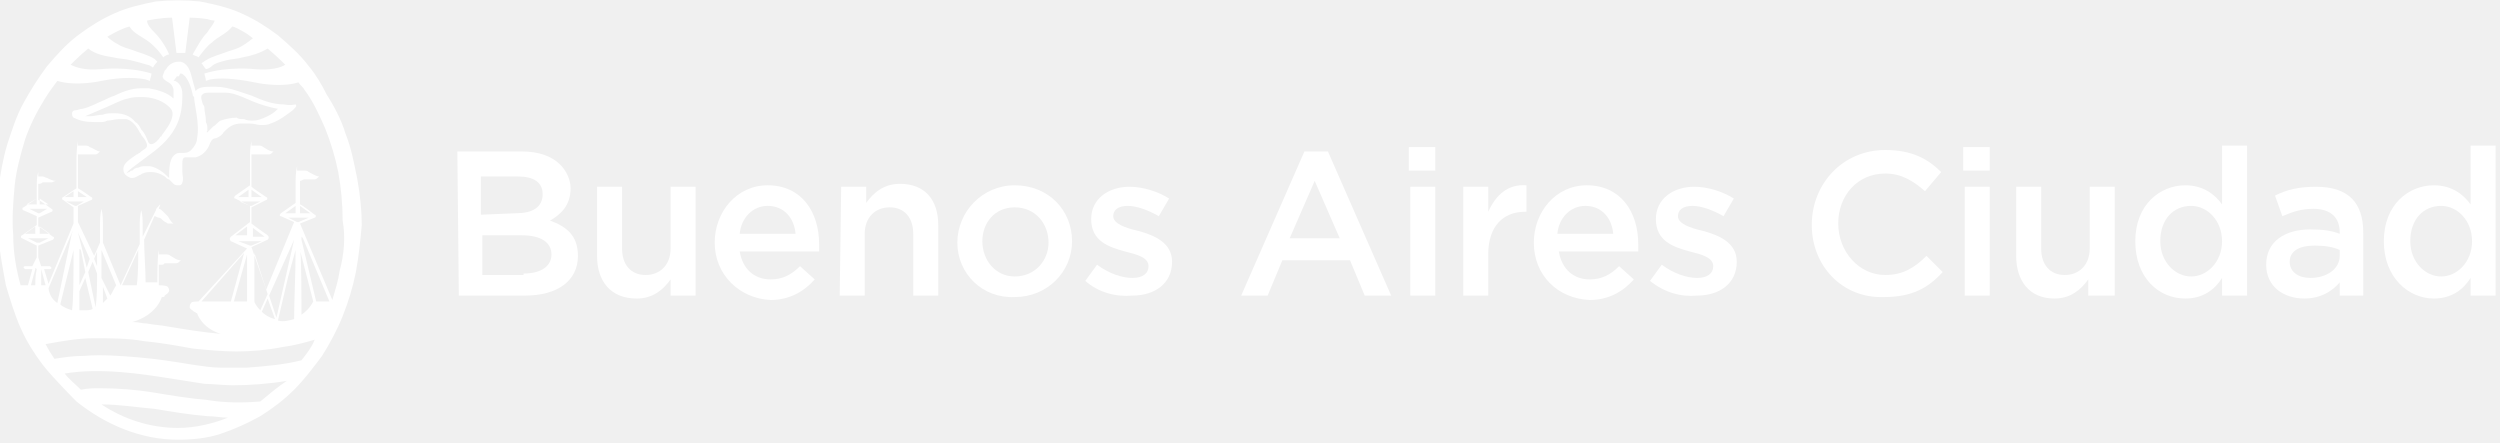
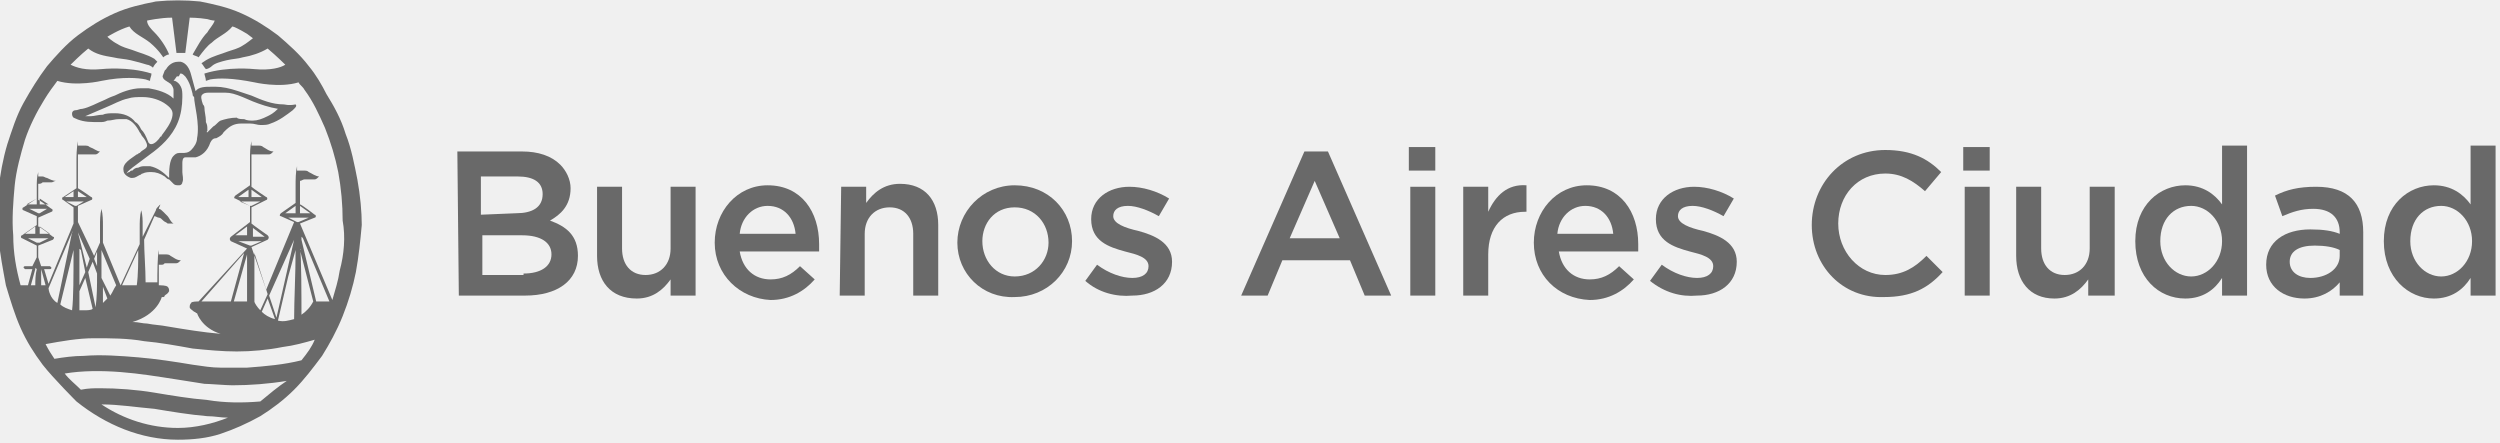
<svg xmlns="http://www.w3.org/2000/svg" version="1.1" id="Layer_1" x="0px" y="0px" viewBox="17 2.9 170 30.1" enable-background="new 17 2.9 170 30.1" xml:space="preserve">
  <g>
    <g>
-       <path fill="#ffffff" d="M48.1,13.2h4.4c1.1,0,2,0.3,2.6,0.9c0.4,0.4,0.7,1,0.7,1.6v0c0,1.2-0.7,1.8-1.4,2.2c1.1,0.4,1.9,1,1.9,2.4    v0c0,1.7-1.4,2.7-3.6,2.7h-4.5L48.1,13.2L48.1,13.2L48.1,13.2z M52.1,17.4c1.1,0,1.8-0.4,1.8-1.3v0c0-0.8-0.6-1.2-1.7-1.2h-2.5    v2.6L52.1,17.4L52.1,17.4z M52.6,21.5c1.2,0,1.9-0.5,1.9-1.3v0c0-0.8-0.7-1.3-2-1.3h-2.7v2.7H52.6z" />
-       <path fill="#ffffff" d="M57.6,20.3v-4.7h1.7v4.2c0,1.1,0.6,1.8,1.6,1.8c1,0,1.7-0.7,1.7-1.8v-4.2h1.7V23h-1.7v-1.1    c-0.5,0.7-1.2,1.3-2.3,1.3C58.5,23.2,57.6,22,57.6,20.3" />
-       <path fill="#ffffff" d="M65.6,19.4L65.6,19.4c0-2.1,1.5-3.9,3.6-3.9c2.3,0,3.5,1.8,3.5,4c0,0.2,0,0.3,0,0.5h-5.4    c0.2,1.2,1,1.9,2.1,1.9c0.8,0,1.4-0.3,2-0.9l1,0.9c-0.7,0.8-1.7,1.4-3,1.4C67.3,23.2,65.6,21.6,65.6,19.4 M71.1,18.8    c-0.1-1.1-0.8-1.9-1.9-1.9c-1,0-1.8,0.8-1.9,1.9H71.1z" />
-       <path fill="#ffffff" d="M74.2,15.6h1.7v1.1c0.5-0.7,1.2-1.3,2.3-1.3c1.7,0,2.6,1.1,2.6,2.8V23h-1.7v-4.2c0-1.1-0.6-1.8-1.6-1.8    c-1,0-1.7,0.7-1.7,1.8V23h-1.7L74.2,15.6L74.2,15.6z" />
-       <path fill="#ffffff" d="M82.1,19.4L82.1,19.4c0-2.1,1.7-3.9,3.9-3.9c2.3,0,3.9,1.7,3.9,3.8v0c0,2.1-1.7,3.8-3.9,3.8    C83.8,23.2,82.1,21.5,82.1,19.4 M88.3,19.4L88.3,19.4c0-1.3-0.9-2.4-2.3-2.4c-1.4,0-2.2,1.1-2.2,2.3v0c0,1.3,0.9,2.4,2.2,2.4    C87.4,21.7,88.3,20.6,88.3,19.4" />
-       <path fill="#ffffff" d="M90.8,22l0.8-1.1c0.8,0.6,1.7,0.9,2.4,0.9c0.7,0,1.1-0.3,1.1-0.8v0c0-0.6-0.8-0.8-1.6-1    c-1.1-0.3-2.3-0.7-2.3-2.2v0c0-1.4,1.2-2.2,2.6-2.2c0.9,0,1.9,0.3,2.7,0.8l-0.7,1.2c-0.7-0.4-1.5-0.7-2.1-0.7c-0.7,0-1,0.3-1,0.7    v0c0,0.5,0.8,0.8,1.7,1c1.1,0.3,2.3,0.8,2.3,2.1v0c0,1.5-1.2,2.3-2.7,2.3C92.9,23.1,91.7,22.8,90.8,22" />
-       <path fill="#ffffff" d="M105.7,13.2h1.6l4.3,9.8h-1.8l-1-2.4h-4.6l-1,2.4h-1.8L105.7,13.2z M108.1,19.1l-1.7-3.9l-1.7,3.9H108.1z" />
-       <path fill="#ffffff" d="M112.8,12.9h1.8v1.6h-1.8V12.9z M112.9,15.6h1.7V23h-1.7V15.6z" />
-       <path fill="#ffffff" d="M116.5,15.6h1.7v1.7c0.5-1.1,1.3-1.9,2.6-1.8v1.8h-0.1c-1.5,0-2.5,1-2.5,2.9V23h-1.7V15.6z" />
-       <path fill="#ffffff" d="M121.3,19.4L121.3,19.4c0-2.1,1.5-3.9,3.6-3.9c2.3,0,3.5,1.8,3.5,4c0,0.2,0,0.3,0,0.5H123    c0.2,1.2,1,1.9,2.1,1.9c0.8,0,1.4-0.3,2-0.9l1,0.9c-0.7,0.8-1.7,1.4-3,1.4C122.9,23.2,121.3,21.6,121.3,19.4 M126.7,18.8    c-0.1-1.1-0.8-1.9-1.9-1.9c-1,0-1.8,0.8-1.9,1.9H126.7z" />
-       <path fill="#ffffff" d="M129.2,22l0.8-1.1c0.8,0.6,1.7,0.9,2.4,0.9c0.7,0,1.1-0.3,1.1-0.8v0c0-0.6-0.8-0.8-1.6-1    c-1.1-0.3-2.3-0.7-2.3-2.2v0c0-1.4,1.2-2.2,2.6-2.2c0.9,0,1.9,0.3,2.7,0.8l-0.7,1.2c-0.7-0.4-1.5-0.7-2.1-0.7c-0.7,0-1,0.3-1,0.7    v0c0,0.5,0.8,0.8,1.7,1c1.1,0.3,2.3,0.8,2.3,2.1v0c0,1.5-1.2,2.3-2.7,2.3C131.3,23.1,130.2,22.8,129.2,22" />
-       <path fill="#ffffff" d="M140.2,18.2L140.2,18.2c0-2.8,2.1-5.1,5-5.1c1.8,0,2.9,0.6,3.8,1.5l-1.1,1.3c-0.8-0.7-1.6-1.2-2.7-1.2    c-1.9,0-3.2,1.5-3.2,3.4v0c0,1.9,1.4,3.5,3.2,3.5c1.2,0,2-0.5,2.8-1.3l1.1,1.1c-1,1.1-2.1,1.7-4,1.7    C142.3,23.2,140.2,21,140.2,18.2" />
-       <path fill="#ffffff" d="M150.5,12.9h1.8v1.6h-1.8V12.9z M150.6,15.6h1.7V23h-1.7V15.6z" />
-       <path fill="#ffffff" d="M154.1,20.3v-4.7h1.7v4.2c0,1.1,0.6,1.8,1.6,1.8c1,0,1.7-0.7,1.7-1.8v-4.2h1.7V23H159v-1.1    c-0.5,0.7-1.2,1.3-2.3,1.3C155,23.2,154.1,22,154.1,20.3" />
-       <path fill="#ffffff" d="M162.2,19.3L162.2,19.3c0-2.5,1.7-3.8,3.4-3.8c1.2,0,2,0.6,2.5,1.3v-4h1.7V23h-1.7v-1.2    c-0.5,0.8-1.3,1.4-2.5,1.4C163.8,23.2,162.2,21.8,162.2,19.3 M168.1,19.3L168.1,19.3c0-1.4-1-2.4-2.1-2.4c-1.2,0-2.1,0.9-2.1,2.4    v0c0,1.4,1,2.4,2.1,2.4C167.1,21.7,168.1,20.7,168.1,19.3" />
-       <path fill="#ffffff" d="M176.1,23v-0.9c-0.5,0.6-1.3,1.1-2.4,1.1c-1.4,0-2.6-0.8-2.6-2.3v0c0-1.6,1.3-2.4,3-2.4    c0.9,0,1.5,0.1,2,0.3v-0.1c0-1-0.6-1.6-1.8-1.6c-0.8,0-1.4,0.2-2.1,0.5l-0.5-1.4c0.8-0.4,1.6-0.6,2.8-0.6c2.2,0,3.2,1.1,3.2,3.1    V23L176.1,23L176.1,23z M176.1,19.9c-0.4-0.2-1-0.3-1.7-0.3c-1.1,0-1.7,0.4-1.7,1.1v0c0,0.7,0.6,1.1,1.4,1.1c1.1,0,2-0.6,2-1.5    L176.1,19.9L176.1,19.9z" />
-       <path fill="#ffffff" d="M179.1,19.3L179.1,19.3c0-2.5,1.7-3.8,3.4-3.8c1.2,0,2,0.6,2.5,1.3v-4h1.7V23h-1.7v-1.2    c-0.5,0.8-1.3,1.4-2.5,1.4C180.8,23.2,179.1,21.8,179.1,19.3 M185.1,19.3L185.1,19.3c0-1.4-1-2.4-2.1-2.4c-1.2,0-2.1,0.9-2.1,2.4    v0c0,1.4,1,2.4,2.1,2.4C184.1,21.7,185.1,20.7,185.1,19.3" />
-       <path fill="#ffffff" d="M29.1,7.8C29,7.8,29,7.9,29,8C29,8,29,8.1,29.1,8.1c0.1,0,0.1-0.1,0.1-0.1C29.3,7.9,29.2,7.8,29.1,7.8" />
-       <path fill="#ffffff" d="M36.3,10L36.3,10c-0.8,0-1.5-0.3-2.2-0.6c-0.3-0.1-0.6-0.2-0.9-0.3c-0.6-0.2-1.1-0.3-1.5-0.3    c-0.1,0-0.2,0-0.4,0c-0.3,0-0.8,0-1,0.3c-0.1-0.4-0.2-0.7-0.3-1.1c-0.1-0.4-0.3-0.8-0.7-0.9c-0.1,0-0.1,0-0.2,0    c-0.4,0-0.7,0.3-0.8,0.5l-0.1,0.1C28.1,8,28,8.1,28.1,8.2c0,0.1,0.2,0.2,0.5,0.4c0.1,0.1,0.2,0.3,0.2,0.4l0,0c0,0.2,0,0.4,0,0.6    c-0.4-0.4-1.1-0.6-1.7-0.7c-0.2,0-0.3,0-0.5,0c-0.7,0-1.4,0.3-1.8,0.5c-0.3,0.1-0.5,0.2-0.7,0.3c-0.5,0.2-1,0.5-1.5,0.6    c-0.2,0-0.3,0.1-0.5,0.1h0c0,0,0,0,0,0l0,0c-0.1,0-0.2,0.1-0.2,0.2c0,0.1,0,0.2,0.1,0.3c0.4,0.2,0.8,0.3,1.4,0.3    c0.1,0,0.2,0,0.4,0c0.2,0,0.3,0,0.5-0.1c0.3,0,0.5-0.1,0.8-0.1c0.2,0,0.3,0,0.5,0c0.4,0.1,0.7,0.5,0.9,0.9    c0.1,0.1,0.1,0.2,0.2,0.3l0,0c0.1,0.1,0.3,0.4,0.3,0.6c0,0.2-0.3,0.3-0.4,0.4c0,0-0.1,0.1-0.1,0.1c-0.1,0-0.1,0.1-0.2,0.1    c-0.4,0.3-1,0.6-0.9,1.1c0,0.2,0.2,0.4,0.5,0.5c0,0,0,0,0.1,0c0.2,0,0.3-0.1,0.5-0.2c0.1,0,0.1-0.1,0.2-0.1    c0.2-0.1,0.4-0.1,0.6-0.1c0.3,0,0.6,0.1,0.9,0.3c0.1,0.1,0.2,0.2,0.3,0.2c0.1,0.1,0.2,0.2,0.3,0.3c0.1,0.1,0.2,0.1,0.4,0.1    c0.1,0,0.2-0.1,0.2-0.2c0.1-0.2,0-0.5,0-0.7c0-0.2,0-0.4,0-0.6c0-0.1,0-0.4,0.2-0.4c0.1,0,0.1,0,0.2,0c0.1,0,0.2,0,0.2,0    c0.1,0,0.2,0,0.3,0c0.4-0.1,0.8-0.4,1-1c0.1-0.2,0.2-0.3,0.4-0.3c0.2-0.1,0.4-0.2,0.5-0.4c0,0,0.1-0.1,0.1-0.1    c0.3-0.3,0.6-0.5,1.1-0.5c0.1,0,0.2,0,0.3,0c0.1,0,0.2,0,0.3,0c0.3,0,0.5,0.1,0.7,0.1c0.3,0,0.5,0,0.7-0.1    c0.6-0.2,1.1-0.6,1.5-0.9l0.1-0.1c0.1-0.1,0.2-0.2,0.1-0.3C36.6,10.1,36.4,10,36.3,10 M26.6,11.7c-0.1-0.2-0.2-0.4-0.4-0.5    c-0.3-0.4-0.8-0.6-1.4-0.6c-0.3,0-0.6,0-0.8,0.1c-0.3,0-0.6,0.1-0.8,0.1c-0.1,0-0.3,0-0.4,0c0.5-0.2,0.9-0.4,1.4-0.6    c0.5-0.2,1-0.5,1.5-0.6c0.3-0.1,0.6-0.1,1-0.1c0.6,0,1.2,0.2,1.6,0.5c0.4,0.3,0.5,0.5,0.4,0.9c-0.1,0.4-0.4,0.8-0.7,1.2    c0,0,0,0.1-0.1,0.1c-0.1,0.2-0.4,0.5-0.6,0.5c-0.1,0-0.1,0-0.2-0.1C26.9,12.1,26.8,11.9,26.6,11.7 M30.4,12.3    c0,0.3-0.2,0.6-0.4,0.8c-0.2,0.2-0.4,0.2-0.6,0.2c0,0-0.1,0-0.1,0c0,0-0.1,0-0.1,0c-0.2,0-0.3,0.1-0.4,0.2c-0.3,0.3-0.3,1-0.3,1.5    V15l0,0c-0.4-0.4-0.8-0.7-1.3-0.8c-0.1,0-0.2,0-0.3,0c-0.2,0-0.3,0-0.5,0.1c-0.2,0-0.3,0.1-0.4,0.2c-0.1,0-0.1,0-0.2,0.1    c-0.1,0-0.2,0.1-0.2,0.1c0,0,0,0,0,0c0,0,0,0,0,0c0.1-0.2,0.3-0.3,0.4-0.4l0,0c0.4-0.3,0.8-0.6,1.2-0.9c0.7-0.5,1.5-1.2,1.9-2.2    c0.2-0.5,0.3-1.1,0.3-1.7l0,0c0-0.3,0-0.5-0.1-0.7c-0.1-0.2-0.2-0.3-0.4-0.4c0,0-0.1,0-0.1,0c0.1-0.1,0.3-0.5,0.5-0.5    c0.1,0,0.2,0.1,0.3,0.2c0.3,0.4,0.4,0.8,0.5,1.2c0,0.1,0,0.1,0.1,0.2C30.2,10,30.6,11.3,30.4,12.3 M35.2,10.8    c-0.4,0.2-0.7,0.3-1,0.3h0c-0.2,0-0.4,0-0.6-0.1c-0.2,0-0.4,0-0.5-0.1c-0.4,0-0.8,0.1-1.1,0.2c-0.2,0.1-0.3,0.3-0.5,0.4    c-0.1,0.1-0.2,0.2-0.3,0.3c0,0-0.1,0.1-0.1,0.1h0c0,0-0.1,0,0-0.1c0,0,0,0,0-0.1c0-0.2,0-0.3-0.1-0.5l0-0.1c0-0.3-0.1-0.6-0.1-0.9    c0,0,0-0.1-0.1-0.2c-0.1-0.3-0.2-0.6,0-0.7c0.1-0.1,0.3-0.1,0.5-0.1c0,0,0.2,0,0.3,0h0.1c0.2,0,0.4,0,0.6,0c0.4,0,0.7,0.1,1.2,0.3    c0.2,0.1,0.5,0.2,0.7,0.3c0.5,0.2,1.1,0.4,1.7,0.5C35.6,10.6,35.4,10.7,35.2,10.8" />
-       <path fill="#ffffff" d="M41.3,15.1c-0.2-1-0.4-2.1-0.8-3.1c-0.3-1-0.8-1.9-1.3-2.7C38.9,8.7,38.5,8,38,7.4    c-0.6-0.8-1.4-1.5-2.1-2.1c-0.8-0.6-1.6-1.1-2.5-1.5c-0.9-0.4-1.8-0.6-2.8-0.8c-1-0.1-2-0.1-3,0c-1,0.2-1.9,0.4-2.8,0.8    c-0.9,0.4-1.7,0.9-2.5,1.5c-0.8,0.6-1.5,1.4-2.1,2.1c-0.6,0.8-1.1,1.6-1.6,2.5c-0.5,0.9-0.8,1.9-1.1,2.8c-0.3,1-0.5,2.1-0.6,3.1    c-0.1,1.1-0.1,2.2,0,3.3c0.1,1.1,0.3,2.1,0.5,3.2c0.3,1,0.6,2,1,2.9c0.4,0.9,0.9,1.7,1.5,2.5c0.7,0.9,2.3,2.5,2.3,2.5    c2,1.6,4.4,2.6,6.9,2.6h0c1,0,2-0.1,2.9-0.4c0.9-0.3,1.8-0.7,2.7-1.2c0.8-0.5,1.6-1.1,2.3-1.8c0.7-0.7,1.3-1.5,1.9-2.3    c0.5-0.8,1-1.7,1.4-2.7c0.4-1,0.7-2,0.9-3c0.2-1.1,0.3-2.1,0.4-3.2C41.6,17.3,41.5,16.2,41.3,15.1 M19.4,22.3h-0.3l0.3-1.1    c0-0.1,0-0.1,0.1,0C19.4,21.6,19.4,22,19.4,22.3 M19.5,19.4l-0.6-0.3c0,0,0,0,0,0h1.4c0,0,0,0,0,0l-0.6,0.3    C19.6,19.4,19.6,19.4,19.5,19.4 M18.7,18.8l0.7-0.5c0,0.2,0,0.3,0,0.5H18.7z M19,17.1h1.2c0,0,0,0,0,0l-0.5,0.3c0,0-0.1,0-0.1,0    L19,17.1C18.9,17.1,18.9,17.1,19,17.1 M18.8,16.8l0.7-0.4c0,0.1,0,0.3,0,0.4H18.8z M19.7,16.4l0.6,0.4h-0.6    C19.7,16.7,19.7,16.6,19.7,16.4 M19.7,18.3l0.7,0.5h-0.7C19.7,18.6,19.7,18.5,19.7,18.3 M19.8,22.3c0-0.4,0-0.7,0-1.1c0,0,0,0,0,0    l0.3,1.1H19.8z M29.1,32c-1.9,0-3.7-0.6-5.2-1.6c1.2,0,2.4,0.2,3.6,0.3c1.2,0.2,2.4,0.4,3.6,0.5c0.5,0,0.9,0.1,1.4,0.1    C31.5,31.7,30.3,32,29.1,32 M34.7,30.2c-1.2,0.1-2.4,0.1-3.6-0.1c-1.2-0.1-2.4-0.3-3.6-0.5c-1.2-0.2-2.5-0.3-3.7-0.3    c-0.4,0-0.8,0-1.3,0.1c-0.4-0.4-0.8-0.7-1.1-1.1c1.2-0.2,2.5-0.2,3.8-0.1c1.3,0.1,2.5,0.3,3.8,0.5c0.6,0.1,1.3,0.2,1.9,0.3    c0.3,0,1.5,0.1,1.9,0.1c1.2,0,2.5-0.1,3.7-0.3C35.9,29.2,35.3,29.7,34.7,30.2 M37.5,27.4c-1.2,0.3-2.4,0.4-3.7,0.5    c-0.6,0-1.2,0-1.8,0c-0.6,0-1.2-0.1-1.9-0.2c-1.2-0.2-2.5-0.4-3.7-0.5c-1.2-0.1-2.5-0.2-3.7-0.1c-0.7,0-1.4,0.1-2,0.2    c-0.2-0.3-0.4-0.6-0.6-1c1.1-0.2,2.2-0.4,3.3-0.4c1.1,0,2.3,0,3.4,0.2c1.1,0.1,2.2,0.3,3.3,0.5c1,0.1,2,0.2,3,0.2h0    c1,0,2.1-0.1,3.1-0.3c0.8-0.1,1.5-0.3,2.2-0.5C38.2,26.5,37.9,26.9,37.5,27.4 M20.9,23.5c-0.5-0.3-0.6-0.9-0.6-1l1.6-3.8    c0-0.1,0.1,0,0,0L20.9,23.5z M22,19.9c0,1.7,0,3.3-0.1,4.1c-0.3-0.1-0.6-0.2-0.8-0.4L22,19.9C21.9,19.8,22,19.9,22,19.9     M21.5,16.6h1.2c0,0,0,0,0,0l-0.5,0.3c0,0-0.1,0-0.1,0L21.5,16.6C21.5,16.6,21.5,16.6,21.5,16.6 M21.4,16.3l0.6-0.4    c0,0.1,0,0.3,0,0.4H21.4z M22.3,15.9l0.6,0.4h-0.6C22.3,16.2,22.3,16.1,22.3,15.9 M23.6,21.5c0,0.8,0,1.6-0.1,2.3c0,0,0,0,0,0    L23,21.4l0.3-0.7L23.6,21.5z M23.4,20.5l0.2-0.5c0,0,0,0,0,0c0,0.3,0,0.7,0,1L23.4,20.5z M22.8,21.8l0.5,2.1    C23.2,24,22.9,24,22.7,24c-0.1,0-0.1,0-0.2,0c0,0-0.1,0-0.1,0c0-0.3,0-0.7,0-1.3L22.8,21.8z M22.4,22.3c0-0.7,0-1.5,0-2.4    c0-0.1,0-0.1,0.1,0l0.3,1.5L22.4,22.3z M22.9,21.1l-0.6-2.4c0,0,0-0.1,0,0l0.8,1.8L22.9,21.1z M23.9,21.8v-0.4c0-0.6,0-0.9,0-1.5    c0,0,0-0.1,0,0l1,2.4c-0.2,0.3-0.2,0.4-0.4,0.7L23.9,21.8z M24.3,23.2c-0.1,0.1-0.2,0.2-0.3,0.3c0-0.3,0-0.8,0-1.1L24.3,23.2z     M25.3,22.3l1.1-2.4c0,0.7,0,1.7-0.1,2.4h-0.5C25.7,22.3,25.5,22.3,25.3,22.3 M33.2,19.3h1.6c0,0,0.1,0,0,0c0,0-0.7,0.3-0.7,0.3    c0,0-0.1,0-0.1,0L33.2,19.3C33.1,19.3,33.2,19.3,33.2,19.3 M33,18.9l0.8-0.6c0,0.2,0,0.6,0,0.6H33z M33.3,16.6    C33.3,16.6,33.3,16.6,33.3,16.6l1.4,0c0,0,0,0,0,0h0h0c0,0,0,0,0,0l-0.6,0.3c0,0-0.1,0-0.1,0L33.3,16.6    C33.3,16.6,33.3,16.6,33.3,16.6 M33.2,16.3l0.7-0.5c0,0.2,0,0.3,0,0.5H33.2z M34.1,15.8l0.7,0.5h-0.7C34.1,16.1,34.1,16,34.1,15.8     M34.2,18.4l0.8,0.6h-0.8C34.2,18.8,34.2,18.6,34.2,18.4 M36.6,17.7h1.4c0,0,0,0,0,0L37.3,18c0,0-0.1,0-0.1,0L36.6,17.7    C36.5,17.7,36.5,17.7,36.6,17.7 M36.4,17.4l0.7-0.5c0,0.2,0,0.3,0,0.5H36.4z M37.4,16.9l0.7,0.5h-0.7    C37.4,17.3,37.4,17.1,37.4,16.9 M37.1,19.9c0,1.7-0.1,3.4-0.1,4.7c-0.4,0.1-0.7,0.2-1.1,0.1l0.7-3L37.1,19.9    C37.1,19.8,37.1,19.8,37.1,19.9 M37,19.2l-1.2,5.3L35.3,23l0,0L37,19.2C37,19,37,19,37,19.2 M35.7,24.6c-0.4-0.1-0.7-0.3-0.9-0.5    l0.4-0.9L35.7,24.6z M34.7,24c-0.2-0.2-0.4-0.5-0.4-0.6c0-0.8,0-2,0-3.3l0.9,2.8L34.7,24z M32.7,23.4h-2l2.9-3.3L32.7,23.4z     M33.8,20.2c0,0.7,0,3.1,0,3.2h-0.9L33.8,20.2z M37.4,19.9C37.4,19.8,37.5,19.8,37.4,19.9l0.9,3.5c-0.2,0.4-0.5,0.7-0.8,0.9    C37.5,23.6,37.5,19.9,37.4,19.9 M38.5,23.4l-1-4.2c0-0.3,0-0.2,0.1-0.1l1.8,4.3H38.5z M40.1,21.3c-0.1,0.7-0.3,1.3-0.5,2l-2.2-5.2    l1-0.4c0.1,0,0.1-0.2,0-0.2c0,0-0.9-0.7-1-0.7l0-1.6c0.1,0,0.2-0.1,0.3-0.1c0.1,0,0.2,0,0.4,0c0.1,0,0.2,0,0.3,0    c0.1,0,0.2-0.1,0.3-0.2c-0.2,0-0.5-0.2-0.7-0.3c-0.1-0.1-0.2-0.1-0.4-0.1c-0.1,0-0.3,0-0.4,0c0-0.1,0-0.2,0-0.3h0    c-0.1,0.4-0.1,0.9-0.1,1.4c0,0.3,0,0.6,0,0.9c0,0.1,0,0.1,0,0.2l-1,0.7c-0.1,0.1-0.1,0.2,0,0.2l0,0l0.9,0.4l-1.9,4.6l-1-2.9    l1.1-0.5c0.1-0.1,0.1-0.2,0-0.3c0,0-1-0.7-1.1-0.8c0-0.4,0-0.8,0-1.1l1-0.5l0,0c0.1,0,0.1-0.2,0-0.2c0,0-0.9-0.6-1-0.7    c0-0.7,0-1.4,0-2.2c0.1,0,0.1,0,0.2,0c0.1,0,0.1,0,0.2,0c0.1,0,0.2,0,0.4,0c0.1,0,0.2,0,0.4,0c0.1,0,0.2-0.1,0.3-0.2    c-0.3,0-0.5-0.2-0.7-0.3c-0.1-0.1-0.2-0.1-0.4-0.1c-0.1,0-0.3,0-0.4,0c0-0.1,0-0.2,0-0.3h0v0c-0.1,0.4-0.1,0.8-0.1,1.2    c0,0.4,0,0.7,0,1.1c0,0.2,0,0.5,0,0.7l-1,0.7c-0.1,0.1-0.1,0.2,0,0.2l1,0.5h0c0,0.4,0,0.8,0,1.1L32.7,19c-0.1,0.1-0.1,0.2,0,0.3    l1.1,0.5l-3.3,3.6c-0.1,0-0.5,0-0.5,0.1c-0.1,0.1-0.1,0.2-0.1,0.3c0,0.1,0.2,0.2,0.3,0.3c0.1,0,0.1,0.1,0.2,0.1c0,0,0,0,0,0    c0,0,0.3,1,1.6,1.4l0,0c0,0,0,0,0,0c0,0,0,0,0,0c0,0,0,0,0,0c-1.2-0.1-2.4-0.3-3.6-0.5c-0.5-0.1-0.9-0.1-1.4-0.2    c-0.3,0-0.6-0.1-0.9-0.1c0,0,0,0-0.1,0v0c0,0,0,0,0,0v0c0,0,0,0,0,0c0,0,0,0,0,0c0,0,0,0,0,0c1.7-0.5,2-1.7,2-1.7c0,0,0,0,0.1,0    c0,0,0.1,0,0.1-0.1c0.1-0.1,0.2-0.1,0.3-0.3c0-0.1,0-0.2-0.1-0.3c-0.1-0.1-0.5-0.1-0.5-0.1l0,0h-0.1c0-0.3,0-0.9,0-1.4    c0.1,0,0.1,0,0.2,0c0.1,0,0.1,0,0.2-0.1c0.1,0,0.3,0,0.4,0c0.1,0,0.3,0,0.4,0c0.1,0,0.2-0.1,0.3-0.2c-0.3,0-0.5-0.2-0.7-0.3    c-0.1-0.1-0.2-0.1-0.4-0.1c-0.1,0-0.3,0-0.4,0c0-0.1,0-0.2,0-0.3h0c-0.1,0.4-0.1,1.7-0.1,2.2l-0.8,0c0-0.9-0.1-2.1-0.1-2.9    l0.7-1.6c0.1,0,0.2,0.1,0.3,0.1c0.1,0,0.2,0.1,0.3,0.2c0.1,0.1,0.2,0.1,0.3,0.2c0.1,0,0.2,0,0.4,0c-0.2-0.1-0.3-0.4-0.4-0.5    c-0.1-0.1-0.2-0.2-0.3-0.3c-0.1-0.1-0.2-0.2-0.3-0.2c0-0.1,0.1-0.2,0.1-0.3c0,0,0,0,0,0c0,0,0,0,0,0c0,0,0,0-0.1,0.1    c-0.1,0.1-0.2,0.2-0.2,0.3L26.7,19c0-0.3,0-0.5,0-0.8c0-0.3,0-0.7-0.1-1h0c-0.1,0.4-0.1,0.8-0.1,1.2c0,0.4,0,0.7,0,1.1l-1.3,2.8    l-1.2-2.9c0-0.4,0-0.7,0-1.1c0-0.4,0-0.8-0.1-1.2h0c-0.1,0.4-0.1,0.8-0.1,1.2c0,0.4,0,0.7,0,1.1l-0.4,0.9L22.3,18    c0-0.4,0-0.7,0-1.1l0.9-0.4c0.1,0,0.1-0.2,0-0.2c0,0-0.7-0.5-0.9-0.6c0-0.8,0-1.5,0-2.3c0.1,0,0.1,0,0.2,0c0.1,0,0.1,0,0.2,0    c0.1,0,0.2,0,0.4,0c0.1,0,0.2,0,0.4,0c0.1,0,0.2-0.1,0.3-0.2c-0.2,0-0.4-0.2-0.7-0.3c-0.1-0.1-0.2-0.1-0.4-0.1c-0.1,0-0.3,0-0.4,0    c0-0.1,0-0.2,0-0.3h0c-0.1,0.5-0.1,1-0.1,1.5c0,0.5,0,0.9,0,1.4c0,0.1,0,0.2,0,0.3l-0.9,0.6c-0.1,0-0.1,0.2,0,0.2L22,17    c0,0.4,0,1,0,1.1l-1.7,4.1L20,21.2h0.2v0h0.1c0,0,0.1,0,0.1,0c0,0,0.1,0,0.1-0.1c0,0-0.1-0.1-0.1-0.1c0,0-0.1,0-0.2,0h-0.4    l-0.2-0.6c0-0.3,0-0.5,0-0.8l1-0.4c0.1-0.1,0.1-0.2,0-0.2c0,0-0.9-0.7-1-0.7c0-0.2,0-0.5,0-0.6l0.9-0.4c0.1,0,0.1-0.2,0-0.2    c0,0-0.8-0.6-0.9-0.6c0-0.6,0-1.1,0-1.1c0.1,0,0.2,0,0.3-0.1c0.1,0,0.2,0,0.3,0c0.1,0,0.2,0,0.3,0c0.1,0,0.2-0.1,0.3-0.1    c-0.2,0-0.4-0.1-0.6-0.2c-0.1,0-0.2-0.1-0.3-0.1c-0.1,0-0.2,0-0.3,0c0-0.1,0-0.2,0-0.3h0c-0.1,0.3-0.1,0.7-0.1,1    c0,0.3,0,0.5,0,0.8l-0.9,0.6c-0.1,0-0.1,0.2,0,0.2l0.9,0.4c0,0.2,0,0.4,0,0.6l-1,0.7c-0.1,0-0.1,0.2,0,0.2l1,0.5    c0,0.3,0,0.5,0,0.8L19.2,21h-0.4c0,0-0.1,0-0.1,0c0,0-0.1,0-0.1,0.1c0,0,0.1,0.1,0.1,0.1c0.1,0,0.1,0,0.2,0h0.1c0,0,0,0,0,0h0.2    l-0.3,1.1h-0.5c-0.3-1.1-0.5-2.2-0.5-3.4c-0.1-1.1,0-2.3,0.1-3.4c0.1-1,0.4-2.1,0.7-3.1c0.3-0.9,0.8-1.9,1.3-2.7    c0.3-0.5,0.6-0.9,0.9-1.3c1.3,0.4,3,0,3,0c1.5-0.3,2.5-0.2,3-0.1l0.3,0.1c0-0.2,0.1-0.3,0.1-0.5c-1.6-0.5-3.4-0.3-3.4-0.3    c-1.1,0.1-1.7-0.1-2.1-0.3c0,0,0.7-0.7,1.2-1.1c0.5,0.4,1.1,0.5,1.7,0.6c0.4,0.1,0.8,0.1,1.2,0.2c0.4,0.1,0.8,0.2,1.1,0.3    c0.1,0,0.3,0.1,0.4,0.2c0.1-0.2,0.2-0.3,0.3-0.4l-0.2-0.2c-0.5-0.3-1-0.4-1.5-0.6c-0.3-0.1-0.7-0.2-1-0.4    c-0.4-0.2-0.7-0.5-0.7-0.5c0,0,0.8-0.5,1.5-0.7c0.3,0.5,0.9,0.7,1.4,1.1c0.6,0.5,0.9,1,0.9,1c0.1-0.1,0.3-0.2,0.4-0.2    c-0.2-0.5-0.6-1.1-1-1.5c-0.2-0.2-0.5-0.5-0.5-0.8c0,0,0.9-0.2,1.7-0.2l0.3,2.4c0.1,0,0.3,0,0.3,0s0.1,0,0.3,0l0.3-2.4    c0,0,0.6,0,1.2,0.1c0.3,0.1,0.5,0.1,0.5,0.1c-0.1,0.3-0.4,0.6-0.5,0.8c-0.4,0.4-0.7,1-1,1.5c0.1,0.1,0.3,0.1,0.4,0.2    c0.3-0.4,0.6-0.8,0.9-1c0.4-0.4,1-0.6,1.4-1.1c0.1,0,0.5,0.2,1,0.5l0.4,0.3c0,0-0.5,0.4-0.7,0.5c-0.3,0.2-0.7,0.3-1,0.4    c-0.5,0.2-1,0.3-1.5,0.6l-0.3,0.2c0.1,0.1,0.2,0.3,0.3,0.4c0.1,0,0.3-0.1,0.4-0.2C31.6,7.2,32,7.1,32.4,7c0.4-0.1,0.8-0.1,1.1-0.2    c0.6-0.1,1.2-0.3,1.7-0.6c0.6,0.5,1.2,1.1,1.2,1.1c-0.3,0.2-1,0.4-2.1,0.3c0,0-1.8-0.2-3.4,0.3c0,0.1,0.1,0.3,0.1,0.5l0.3-0.1    c0.6-0.1,1.5-0.1,3,0.2c0,0,1.7,0.4,3,0c0.1,0.2,0.3,0.3,0.4,0.5c0.6,0.8,1,1.7,1.4,2.6c0.4,1,0.7,2,0.9,3    c0.2,1.1,0.3,2.2,0.3,3.3C40.5,19,40.4,20.2,40.1,21.3" />
+       <path fill="#696969" d="M48.1,13.2h4.4c1.1,0,2,0.3,2.6,0.9c0.4,0.4,0.7,1,0.7,1.6v0c0,1.2-0.7,1.8-1.4,2.2c1.1,0.4,1.9,1,1.9,2.4    v0c0,1.7-1.4,2.7-3.6,2.7h-4.5L48.1,13.2L48.1,13.2L48.1,13.2z M52.1,17.4c1.1,0,1.8-0.4,1.8-1.3v0c0-0.8-0.6-1.2-1.7-1.2h-2.5    v2.6L52.1,17.4L52.1,17.4z M52.6,21.5c1.2,0,1.9-0.5,1.9-1.3v0c0-0.8-0.7-1.3-2-1.3h-2.7v2.7H52.6z" />
+       <path fill="#696969" d="M57.6,20.3v-4.7h1.7v4.2c0,1.1,0.6,1.8,1.6,1.8c1,0,1.7-0.7,1.7-1.8v-4.2h1.7V23h-1.7v-1.1    c-0.5,0.7-1.2,1.3-2.3,1.3C58.5,23.2,57.6,22,57.6,20.3" />
+       <path fill="#696969" d="M65.6,19.4L65.6,19.4c0-2.1,1.5-3.9,3.6-3.9c2.3,0,3.5,1.8,3.5,4c0,0.2,0,0.3,0,0.5h-5.4    c0.2,1.2,1,1.9,2.1,1.9c0.8,0,1.4-0.3,2-0.9l1,0.9c-0.7,0.8-1.7,1.4-3,1.4C67.3,23.2,65.6,21.6,65.6,19.4 M71.1,18.8    c-0.1-1.1-0.8-1.9-1.9-1.9c-1,0-1.8,0.8-1.9,1.9H71.1z" />
+       <path fill="#696969" d="M74.2,15.6h1.7v1.1c0.5-0.7,1.2-1.3,2.3-1.3c1.7,0,2.6,1.1,2.6,2.8V23h-1.7v-4.2c0-1.1-0.6-1.8-1.6-1.8    c-1,0-1.7,0.7-1.7,1.8V23h-1.7L74.2,15.6L74.2,15.6z" />
+       <path fill="#696969" d="M82.1,19.4L82.1,19.4c0-2.1,1.7-3.9,3.9-3.9c2.3,0,3.9,1.7,3.9,3.8v0c0,2.1-1.7,3.8-3.9,3.8    C83.8,23.2,82.1,21.5,82.1,19.4 M88.3,19.4L88.3,19.4c0-1.3-0.9-2.4-2.3-2.4c-1.4,0-2.2,1.1-2.2,2.3v0c0,1.3,0.9,2.4,2.2,2.4    C87.4,21.7,88.3,20.6,88.3,19.4" />
+       <path fill="#696969" d="M90.8,22l0.8-1.1c0.8,0.6,1.7,0.9,2.4,0.9c0.7,0,1.1-0.3,1.1-0.8v0c0-0.6-0.8-0.8-1.6-1    c-1.1-0.3-2.3-0.7-2.3-2.2v0c0-1.4,1.2-2.2,2.6-2.2c0.9,0,1.9,0.3,2.7,0.8l-0.7,1.2c-0.7-0.4-1.5-0.7-2.1-0.7c-0.7,0-1,0.3-1,0.7    v0c0,0.5,0.8,0.8,1.7,1c1.1,0.3,2.3,0.8,2.3,2.1v0c0,1.5-1.2,2.3-2.7,2.3C92.9,23.1,91.7,22.8,90.8,22" />
+       <path fill="#696969" d="M105.7,13.2h1.6l4.3,9.8h-1.8l-1-2.4h-4.6l-1,2.4h-1.8L105.7,13.2z M108.1,19.1l-1.7-3.9l-1.7,3.9H108.1z" />
+       <path fill="#696969" d="M112.8,12.9h1.8v1.6h-1.8V12.9z M112.9,15.6h1.7V23h-1.7V15.6z" />
+       <path fill="#696969" d="M116.5,15.6h1.7v1.7c0.5-1.1,1.3-1.9,2.6-1.8v1.8h-0.1c-1.5,0-2.5,1-2.5,2.9V23h-1.7V15.6z" />
+       <path fill="#696969" d="M121.3,19.4L121.3,19.4c0-2.1,1.5-3.9,3.6-3.9c2.3,0,3.5,1.8,3.5,4c0,0.2,0,0.3,0,0.5H123    c0.2,1.2,1,1.9,2.1,1.9c0.8,0,1.4-0.3,2-0.9l1,0.9c-0.7,0.8-1.7,1.4-3,1.4C122.9,23.2,121.3,21.6,121.3,19.4 M126.7,18.8    c-0.1-1.1-0.8-1.9-1.9-1.9c-1,0-1.8,0.8-1.9,1.9H126.7z" />
+       <path fill="#696969" d="M129.2,22l0.8-1.1c0.8,0.6,1.7,0.9,2.4,0.9c0.7,0,1.1-0.3,1.1-0.8v0c0-0.6-0.8-0.8-1.6-1    c-1.1-0.3-2.3-0.7-2.3-2.2v0c0-1.4,1.2-2.2,2.6-2.2c0.9,0,1.9,0.3,2.7,0.8l-0.7,1.2c-0.7-0.4-1.5-0.7-2.1-0.7c-0.7,0-1,0.3-1,0.7    v0c0,0.5,0.8,0.8,1.7,1c1.1,0.3,2.3,0.8,2.3,2.1v0c0,1.5-1.2,2.3-2.7,2.3C131.3,23.1,130.2,22.8,129.2,22" />
+       <path fill="#696969" d="M140.2,18.2L140.2,18.2c0-2.8,2.1-5.1,5-5.1c1.8,0,2.9,0.6,3.8,1.5l-1.1,1.3c-0.8-0.7-1.6-1.2-2.7-1.2    c-1.9,0-3.2,1.5-3.2,3.4v0c0,1.9,1.4,3.5,3.2,3.5c1.2,0,2-0.5,2.8-1.3l1.1,1.1c-1,1.1-2.1,1.7-4,1.7    C142.3,23.2,140.2,21,140.2,18.2" />
+       <path fill="#696969" d="M150.5,12.9h1.8v1.6h-1.8V12.9z M150.6,15.6h1.7V23h-1.7V15.6z" />
+       <path fill="#696969" d="M154.1,20.3v-4.7h1.7v4.2c0,1.1,0.6,1.8,1.6,1.8c1,0,1.7-0.7,1.7-1.8v-4.2h1.7V23H159v-1.1    c-0.5,0.7-1.2,1.3-2.3,1.3C155,23.2,154.1,22,154.1,20.3" />
+       <path fill="#696969" d="M162.2,19.3L162.2,19.3c0-2.5,1.7-3.8,3.4-3.8c1.2,0,2,0.6,2.5,1.3v-4h1.7V23h-1.7v-1.2    c-0.5,0.8-1.3,1.4-2.5,1.4C163.8,23.2,162.2,21.8,162.2,19.3 M168.1,19.3L168.1,19.3c0-1.4-1-2.4-2.1-2.4c-1.2,0-2.1,0.9-2.1,2.4    v0c0,1.4,1,2.4,2.1,2.4C167.1,21.7,168.1,20.7,168.1,19.3" />
+       <path fill="#696969" d="M176.1,23v-0.9c-0.5,0.6-1.3,1.1-2.4,1.1c-1.4,0-2.6-0.8-2.6-2.3v0c0-1.6,1.3-2.4,3-2.4    c0.9,0,1.5,0.1,2,0.3v-0.1c0-1-0.6-1.6-1.8-1.6c-0.8,0-1.4,0.2-2.1,0.5l-0.5-1.4c0.8-0.4,1.6-0.6,2.8-0.6c2.2,0,3.2,1.1,3.2,3.1    V23L176.1,23L176.1,23z M176.1,19.9c-0.4-0.2-1-0.3-1.7-0.3c-1.1,0-1.7,0.4-1.7,1.1v0c0,0.7,0.6,1.1,1.4,1.1c1.1,0,2-0.6,2-1.5    L176.1,19.9L176.1,19.9z" />
+       <path fill="#696969" d="M179.1,19.3L179.1,19.3c0-2.5,1.7-3.8,3.4-3.8c1.2,0,2,0.6,2.5,1.3v-4h1.7V23h-1.7v-1.2    c-0.5,0.8-1.3,1.4-2.5,1.4C180.8,23.2,179.1,21.8,179.1,19.3 M185.1,19.3L185.1,19.3c0-1.4-1-2.4-2.1-2.4c-1.2,0-2.1,0.9-2.1,2.4    v0c0,1.4,1,2.4,2.1,2.4C184.1,21.7,185.1,20.7,185.1,19.3" />
+       <path fill="#696969" d="M29.1,7.8C29,7.8,29,7.9,29,8C29,8,29,8.1,29.1,8.1c0.1,0,0.1-0.1,0.1-0.1C29.3,7.9,29.2,7.8,29.1,7.8" />
+       <path fill="#696969" d="M36.3,10L36.3,10c-0.8,0-1.5-0.3-2.2-0.6c-0.3-0.1-0.6-0.2-0.9-0.3c-0.6-0.2-1.1-0.3-1.5-0.3    c-0.1,0-0.2,0-0.4,0c-0.3,0-0.8,0-1,0.3c-0.1-0.4-0.2-0.7-0.3-1.1c-0.1-0.4-0.3-0.8-0.7-0.9c-0.1,0-0.1,0-0.2,0    c-0.4,0-0.7,0.3-0.8,0.5l-0.1,0.1C28.1,8,28,8.1,28.1,8.2c0,0.1,0.2,0.2,0.5,0.4c0.1,0.1,0.2,0.3,0.2,0.4l0,0c0,0.2,0,0.4,0,0.6    c-0.4-0.4-1.1-0.6-1.7-0.7c-0.2,0-0.3,0-0.5,0c-0.7,0-1.4,0.3-1.8,0.5c-0.3,0.1-0.5,0.2-0.7,0.3c-0.5,0.2-1,0.5-1.5,0.6    c-0.2,0-0.3,0.1-0.5,0.1h0c0,0,0,0,0,0l0,0c-0.1,0-0.2,0.1-0.2,0.2c0,0.1,0,0.2,0.1,0.3c0.4,0.2,0.8,0.3,1.4,0.3    c0.1,0,0.2,0,0.4,0c0.2,0,0.3,0,0.5-0.1c0.3,0,0.5-0.1,0.8-0.1c0.2,0,0.3,0,0.5,0c0.4,0.1,0.7,0.5,0.9,0.9    c0.1,0.1,0.1,0.2,0.2,0.3l0,0c0.1,0.1,0.3,0.4,0.3,0.6c0,0.2-0.3,0.3-0.4,0.4c0,0-0.1,0.1-0.1,0.1c-0.1,0-0.1,0.1-0.2,0.1    c-0.4,0.3-1,0.6-0.9,1.1c0,0.2,0.2,0.4,0.5,0.5c0,0,0,0,0.1,0c0.2,0,0.3-0.1,0.5-0.2c0.1,0,0.1-0.1,0.2-0.1    c0.2-0.1,0.4-0.1,0.6-0.1c0.3,0,0.6,0.1,0.9,0.3c0.1,0.1,0.2,0.2,0.3,0.2c0.1,0.1,0.2,0.2,0.3,0.3c0.1,0.1,0.2,0.1,0.4,0.1    c0.1,0,0.2-0.1,0.2-0.2c0.1-0.2,0-0.5,0-0.7c0-0.2,0-0.4,0-0.6c0-0.1,0-0.4,0.2-0.4c0.1,0,0.1,0,0.2,0c0.1,0,0.2,0,0.2,0    c0.1,0,0.2,0,0.3,0c0.4-0.1,0.8-0.4,1-1c0.1-0.2,0.2-0.3,0.4-0.3c0.2-0.1,0.4-0.2,0.5-0.4c0,0,0.1-0.1,0.1-0.1    c0.3-0.3,0.6-0.5,1.1-0.5c0.1,0,0.2,0,0.3,0c0.1,0,0.2,0,0.3,0c0.3,0,0.5,0.1,0.7,0.1c0.3,0,0.5,0,0.7-0.1    c0.6-0.2,1.1-0.6,1.5-0.9l0.1-0.1c0.1-0.1,0.2-0.2,0.1-0.3C36.6,10.1,36.4,10,36.3,10 M26.6,11.7c-0.1-0.2-0.2-0.4-0.4-0.5    c-0.3-0.4-0.8-0.6-1.4-0.6c-0.3,0-0.6,0-0.8,0.1c-0.3,0-0.6,0.1-0.8,0.1c-0.1,0-0.3,0-0.4,0c0.5-0.2,0.9-0.4,1.4-0.6    c0.5-0.2,1-0.5,1.5-0.6c0.3-0.1,0.6-0.1,1-0.1c0.6,0,1.2,0.2,1.6,0.5c0.4,0.3,0.5,0.5,0.4,0.9c-0.1,0.4-0.4,0.8-0.7,1.2    c0,0,0,0.1-0.1,0.1c-0.1,0.2-0.4,0.5-0.6,0.5c-0.1,0-0.1,0-0.2-0.1C26.9,12.1,26.8,11.9,26.6,11.7 M30.4,12.3    c0,0.3-0.2,0.6-0.4,0.8c-0.2,0.2-0.4,0.2-0.6,0.2c0,0-0.1,0-0.1,0c0,0-0.1,0-0.1,0c-0.2,0-0.3,0.1-0.4,0.2c-0.3,0.3-0.3,1-0.3,1.5    V15l0,0c-0.4-0.4-0.8-0.7-1.3-0.8c-0.1,0-0.2,0-0.3,0c-0.2,0-0.3,0-0.5,0.1c-0.2,0-0.3,0.1-0.4,0.2c-0.1,0-0.1,0-0.2,0.1    c-0.1,0-0.2,0.1-0.2,0.1c0,0,0,0,0,0c0,0,0,0,0,0c0.1-0.2,0.3-0.3,0.4-0.4l0,0c0.4-0.3,0.8-0.6,1.2-0.9c0.7-0.5,1.5-1.2,1.9-2.2    c0.2-0.5,0.3-1.1,0.3-1.7l0,0c0-0.3,0-0.5-0.1-0.7c-0.1-0.2-0.2-0.3-0.4-0.4c0,0-0.1,0-0.1,0c0.1-0.1,0.3-0.5,0.5-0.5    c0.1,0,0.2,0.1,0.3,0.2c0.3,0.4,0.4,0.8,0.5,1.2c0,0.1,0,0.1,0.1,0.2C30.2,10,30.6,11.3,30.4,12.3 M35.2,10.8    c-0.4,0.2-0.7,0.3-1,0.3h0c-0.2,0-0.4,0-0.6-0.1c-0.2,0-0.4,0-0.5-0.1c-0.4,0-0.8,0.1-1.1,0.2c-0.2,0.1-0.3,0.3-0.5,0.4    c-0.1,0.1-0.2,0.2-0.3,0.3c0,0-0.1,0.1-0.1,0.1h0c0,0-0.1,0,0-0.1c0,0,0,0,0-0.1c0-0.2,0-0.3-0.1-0.5l0-0.1c0-0.3-0.1-0.6-0.1-0.9    c0,0,0-0.1-0.1-0.2c-0.1-0.3-0.2-0.6,0-0.7c0.1-0.1,0.3-0.1,0.5-0.1c0,0,0.2,0,0.3,0h0.1c0.2,0,0.4,0,0.6,0c0.4,0,0.7,0.1,1.2,0.3    c0.2,0.1,0.5,0.2,0.7,0.3c0.5,0.2,1.1,0.4,1.7,0.5C35.6,10.6,35.4,10.7,35.2,10.8" />
+       <path fill="#696969" d="M41.3,15.1c-0.2-1-0.4-2.1-0.8-3.1c-0.3-1-0.8-1.9-1.3-2.7C38.9,8.7,38.5,8,38,7.4    c-0.6-0.8-1.4-1.5-2.1-2.1c-0.8-0.6-1.6-1.1-2.5-1.5c-0.9-0.4-1.8-0.6-2.8-0.8c-1-0.1-2-0.1-3,0c-1,0.2-1.9,0.4-2.8,0.8    c-0.9,0.4-1.7,0.9-2.5,1.5c-0.8,0.6-1.5,1.4-2.1,2.1c-0.6,0.8-1.1,1.6-1.6,2.5c-0.5,0.9-0.8,1.9-1.1,2.8c-0.3,1-0.5,2.1-0.6,3.1    c-0.1,1.1-0.1,2.2,0,3.3c0.1,1.1,0.3,2.1,0.5,3.2c0.3,1,0.6,2,1,2.9c0.4,0.9,0.9,1.7,1.5,2.5c0.7,0.9,2.3,2.5,2.3,2.5    c2,1.6,4.4,2.6,6.9,2.6h0c1,0,2-0.1,2.9-0.4c0.9-0.3,1.8-0.7,2.7-1.2c0.8-0.5,1.6-1.1,2.3-1.8c0.7-0.7,1.3-1.5,1.9-2.3    c0.5-0.8,1-1.7,1.4-2.7c0.4-1,0.7-2,0.9-3c0.2-1.1,0.3-2.1,0.4-3.2C41.6,17.3,41.5,16.2,41.3,15.1 M19.4,22.3h-0.3l0.3-1.1    c0-0.1,0-0.1,0.1,0C19.4,21.6,19.4,22,19.4,22.3 M19.5,19.4l-0.6-0.3c0,0,0,0,0,0h1.4c0,0,0,0,0,0l-0.6,0.3    C19.6,19.4,19.6,19.4,19.5,19.4 M18.7,18.8l0.7-0.5c0,0.2,0,0.3,0,0.5H18.7z M19,17.1h1.2c0,0,0,0,0,0l-0.5,0.3c0,0-0.1,0-0.1,0    L19,17.1C18.9,17.1,18.9,17.1,19,17.1 M18.8,16.8l0.7-0.4c0,0.1,0,0.3,0,0.4H18.8z M19.7,16.4l0.6,0.4h-0.6    C19.7,16.7,19.7,16.6,19.7,16.4 M19.7,18.3l0.7,0.5h-0.7C19.7,18.6,19.7,18.5,19.7,18.3 M19.8,22.3c0-0.4,0-0.7,0-1.1c0,0,0,0,0,0    l0.3,1.1H19.8z M29.1,32c-1.9,0-3.7-0.6-5.2-1.6c1.2,0,2.4,0.2,3.6,0.3c1.2,0.2,2.4,0.4,3.6,0.5c0.5,0,0.9,0.1,1.4,0.1    C31.5,31.7,30.3,32,29.1,32 M34.7,30.2c-1.2,0.1-2.4,0.1-3.6-0.1c-1.2-0.1-2.4-0.3-3.6-0.5c-1.2-0.2-2.5-0.3-3.7-0.3    c-0.4,0-0.8,0-1.3,0.1c-0.4-0.4-0.8-0.7-1.1-1.1c1.2-0.2,2.5-0.2,3.8-0.1c1.3,0.1,2.5,0.3,3.8,0.5c0.6,0.1,1.3,0.2,1.9,0.3    c0.3,0,1.5,0.1,1.9,0.1c1.2,0,2.5-0.1,3.7-0.3C35.9,29.2,35.3,29.7,34.7,30.2 M37.5,27.4c-1.2,0.3-2.4,0.4-3.7,0.5    c-0.6,0-1.2,0-1.8,0c-0.6,0-1.2-0.1-1.9-0.2c-1.2-0.2-2.5-0.4-3.7-0.5c-1.2-0.1-2.5-0.2-3.7-0.1c-0.7,0-1.4,0.1-2,0.2    c-0.2-0.3-0.4-0.6-0.6-1c1.1-0.2,2.2-0.4,3.3-0.4c1.1,0,2.3,0,3.4,0.2c1.1,0.1,2.2,0.3,3.3,0.5c1,0.1,2,0.2,3,0.2h0    c1,0,2.1-0.1,3.1-0.3c0.8-0.1,1.5-0.3,2.2-0.5C38.2,26.5,37.9,26.9,37.5,27.4 M20.9,23.5c-0.5-0.3-0.6-0.9-0.6-1l1.6-3.8    c0-0.1,0.1,0,0,0L20.9,23.5z M22,19.9c0,1.7,0,3.3-0.1,4.1c-0.3-0.1-0.6-0.2-0.8-0.4L22,19.9C21.9,19.8,22,19.9,22,19.9     M21.5,16.6h1.2c0,0,0,0,0,0l-0.5,0.3c0,0-0.1,0-0.1,0L21.5,16.6C21.5,16.6,21.5,16.6,21.5,16.6 M21.4,16.3l0.6-0.4    c0,0.1,0,0.3,0,0.4H21.4z M22.3,15.9l0.6,0.4h-0.6C22.3,16.2,22.3,16.1,22.3,15.9 M23.6,21.5c0,0.8,0,1.6-0.1,2.3c0,0,0,0,0,0    L23,21.4l0.3-0.7L23.6,21.5z M23.4,20.5l0.2-0.5c0,0,0,0,0,0c0,0.3,0,0.7,0,1L23.4,20.5z M22.8,21.8l0.5,2.1    C23.2,24,22.9,24,22.7,24c-0.1,0-0.1,0-0.2,0c0,0-0.1,0-0.1,0c0-0.3,0-0.7,0-1.3L22.8,21.8z M22.4,22.3c0-0.7,0-1.5,0-2.4    c0-0.1,0-0.1,0.1,0l0.3,1.5L22.4,22.3z M22.9,21.1l-0.6-2.4c0,0,0-0.1,0,0l0.8,1.8L22.9,21.1z M23.9,21.8v-0.4c0-0.6,0-0.9,0-1.5    c0,0,0-0.1,0,0l1,2.4c-0.2,0.3-0.2,0.4-0.4,0.7L23.9,21.8z M24.3,23.2c-0.1,0.1-0.2,0.2-0.3,0.3c0-0.3,0-0.8,0-1.1L24.3,23.2z     M25.3,22.3l1.1-2.4c0,0.7,0,1.7-0.1,2.4h-0.5C25.7,22.3,25.5,22.3,25.3,22.3 M33.2,19.3h1.6c0,0,0.1,0,0,0c0,0-0.7,0.3-0.7,0.3    c0,0-0.1,0-0.1,0L33.2,19.3C33.1,19.3,33.2,19.3,33.2,19.3 M33,18.9l0.8-0.6c0,0.2,0,0.6,0,0.6H33z M33.3,16.6    C33.3,16.6,33.3,16.6,33.3,16.6l1.4,0c0,0,0,0,0,0h0h0c0,0,0,0,0,0l-0.6,0.3c0,0-0.1,0-0.1,0L33.3,16.6    C33.3,16.6,33.3,16.6,33.3,16.6 M33.2,16.3l0.7-0.5c0,0.2,0,0.3,0,0.5H33.2z M34.1,15.8l0.7,0.5h-0.7C34.1,16.1,34.1,16,34.1,15.8     M34.2,18.4l0.8,0.6h-0.8C34.2,18.8,34.2,18.6,34.2,18.4 M36.6,17.7h1.4c0,0,0,0,0,0L37.3,18c0,0-0.1,0-0.1,0L36.6,17.7    C36.5,17.7,36.5,17.7,36.6,17.7 M36.4,17.4l0.7-0.5c0,0.2,0,0.3,0,0.5H36.4z M37.4,16.9l0.7,0.5h-0.7    C37.4,17.3,37.4,17.1,37.4,16.9 M37.1,19.9c0,1.7-0.1,3.4-0.1,4.7c-0.4,0.1-0.7,0.2-1.1,0.1l0.7-3L37.1,19.9    C37.1,19.8,37.1,19.8,37.1,19.9 M37,19.2l-1.2,5.3L35.3,23l0,0L37,19.2C37,19,37,19,37,19.2 M35.7,24.6c-0.4-0.1-0.7-0.3-0.9-0.5    l0.4-0.9L35.7,24.6z M34.7,24c-0.2-0.2-0.4-0.5-0.4-0.6c0-0.8,0-2,0-3.3l0.9,2.8L34.7,24z M32.7,23.4h-2l2.9-3.3L32.7,23.4z     M33.8,20.2c0,0.7,0,3.1,0,3.2h-0.9L33.8,20.2z M37.4,19.9C37.4,19.8,37.5,19.8,37.4,19.9l0.9,3.5c-0.2,0.4-0.5,0.7-0.8,0.9    C37.5,23.6,37.5,19.9,37.4,19.9 M38.5,23.4l-1-4.2c0-0.3,0-0.2,0.1-0.1l1.8,4.3H38.5z M40.1,21.3c-0.1,0.7-0.3,1.3-0.5,2l-2.2-5.2    l1-0.4c0.1,0,0.1-0.2,0-0.2c0,0-0.9-0.7-1-0.7l0-1.6c0.1,0,0.2-0.1,0.3-0.1c0.1,0,0.2,0,0.4,0c0.1,0,0.2,0,0.3,0    c0.1,0,0.2-0.1,0.3-0.2c-0.2,0-0.5-0.2-0.7-0.3c-0.1-0.1-0.2-0.1-0.4-0.1c-0.1,0-0.3,0-0.4,0c0-0.1,0-0.2,0-0.3h0    c-0.1,0.4-0.1,0.9-0.1,1.4c0,0.3,0,0.6,0,0.9c0,0.1,0,0.1,0,0.2l-1,0.7c-0.1,0.1-0.1,0.2,0,0.2l0,0l0.9,0.4l-1.9,4.6l-1-2.9    l1.1-0.5c0.1-0.1,0.1-0.2,0-0.3c0,0-1-0.7-1.1-0.8c0-0.4,0-0.8,0-1.1l1-0.5l0,0c0.1,0,0.1-0.2,0-0.2c0,0-0.9-0.6-1-0.7    c0-0.7,0-1.4,0-2.2c0.1,0,0.1,0,0.2,0c0.1,0,0.1,0,0.2,0c0.1,0,0.2,0,0.4,0c0.1,0,0.2,0,0.4,0c0.1,0,0.2-0.1,0.3-0.2    c-0.3,0-0.5-0.2-0.7-0.3c-0.1-0.1-0.2-0.1-0.4-0.1c-0.1,0-0.3,0-0.4,0c0-0.1,0-0.2,0-0.3h0v0c-0.1,0.4-0.1,0.8-0.1,1.2    c0,0.4,0,0.7,0,1.1c0,0.2,0,0.5,0,0.7l-1,0.7c-0.1,0.1-0.1,0.2,0,0.2l1,0.5h0c0,0.4,0,0.8,0,1.1L32.7,19c-0.1,0.1-0.1,0.2,0,0.3    l1.1,0.5l-3.3,3.6c-0.1,0-0.5,0-0.5,0.1c-0.1,0.1-0.1,0.2-0.1,0.3c0,0.1,0.2,0.2,0.3,0.3c0.1,0,0.1,0.1,0.2,0.1c0,0,0,0,0,0    c0,0,0.3,1,1.6,1.4l0,0c0,0,0,0,0,0c0,0,0,0,0,0c0,0,0,0,0,0c-1.2-0.1-2.4-0.3-3.6-0.5c-0.5-0.1-0.9-0.1-1.4-0.2    c-0.3,0-0.6-0.1-0.9-0.1c0,0,0,0-0.1,0v0c0,0,0,0,0,0v0c0,0,0,0,0,0c0,0,0,0,0,0c0,0,0,0,0,0c1.7-0.5,2-1.7,2-1.7c0,0,0,0,0.1,0    c0,0,0.1,0,0.1-0.1c0.1-0.1,0.2-0.1,0.3-0.3c0-0.1,0-0.2-0.1-0.3c-0.1-0.1-0.5-0.1-0.5-0.1l0,0h-0.1c0-0.3,0-0.9,0-1.4    c0.1,0,0.1,0,0.2,0c0.1,0,0.1,0,0.2-0.1c0.1,0,0.3,0,0.4,0c0.1,0,0.3,0,0.4,0c0.1,0,0.2-0.1,0.3-0.2c-0.3,0-0.5-0.2-0.7-0.3    c-0.1-0.1-0.2-0.1-0.4-0.1c-0.1,0-0.3,0-0.4,0c0-0.1,0-0.2,0-0.3h0c-0.1,0.4-0.1,1.7-0.1,2.2l-0.8,0c0-0.9-0.1-2.1-0.1-2.9    l0.7-1.6c0.1,0,0.2,0.1,0.3,0.1c0.1,0,0.2,0.1,0.3,0.2c0.1,0.1,0.2,0.1,0.3,0.2c0.1,0,0.2,0,0.4,0c-0.2-0.1-0.3-0.4-0.4-0.5    c-0.1-0.1-0.2-0.2-0.3-0.3c-0.1-0.1-0.2-0.2-0.3-0.2c0-0.1,0.1-0.2,0.1-0.3c0,0,0,0,0,0c0,0,0,0,0,0c0,0,0,0-0.1,0.1    c-0.1,0.1-0.2,0.2-0.2,0.3L26.7,19c0-0.3,0-0.5,0-0.8c0-0.3,0-0.7-0.1-1h0c-0.1,0.4-0.1,0.8-0.1,1.2c0,0.4,0,0.7,0,1.1l-1.3,2.8    l-1.2-2.9c0-0.4,0-0.7,0-1.1c0-0.4,0-0.8-0.1-1.2h0c-0.1,0.4-0.1,0.8-0.1,1.2c0,0.4,0,0.7,0,1.1l-0.4,0.9L22.3,18    c0-0.4,0-0.7,0-1.1l0.9-0.4c0.1,0,0.1-0.2,0-0.2c0,0-0.7-0.5-0.9-0.6c0-0.8,0-1.5,0-2.3c0.1,0,0.1,0,0.2,0c0.1,0,0.1,0,0.2,0    c0.1,0,0.2,0,0.4,0c0.1,0,0.2,0,0.4,0c0.1,0,0.2-0.1,0.3-0.2c-0.2,0-0.4-0.2-0.7-0.3c-0.1-0.1-0.2-0.1-0.4-0.1c-0.1,0-0.3,0-0.4,0    c0-0.1,0-0.2,0-0.3h0c-0.1,0.5-0.1,1-0.1,1.5c0,0.5,0,0.9,0,1.4c0,0.1,0,0.2,0,0.3l-0.9,0.6c-0.1,0-0.1,0.2,0,0.2L22,17    c0,0.4,0,1,0,1.1l-1.7,4.1L20,21.2h0.2v0h0.1c0,0,0.1,0,0.1,0c0,0,0.1,0,0.1-0.1c0,0-0.1-0.1-0.1-0.1c0,0-0.1,0-0.2,0h-0.4    l-0.2-0.6c0-0.3,0-0.5,0-0.8l1-0.4c0.1-0.1,0.1-0.2,0-0.2c0,0-0.9-0.7-1-0.7c0-0.2,0-0.5,0-0.6l0.9-0.4c0.1,0,0.1-0.2,0-0.2    c0,0-0.8-0.6-0.9-0.6c0-0.6,0-1.1,0-1.1c0.1,0,0.2,0,0.3-0.1c0.1,0,0.2,0,0.3,0c0.1,0,0.2,0,0.3,0c0.1,0,0.2-0.1,0.3-0.1    c-0.2,0-0.4-0.1-0.6-0.2c-0.1,0-0.2-0.1-0.3-0.1c-0.1,0-0.2,0-0.3,0c0-0.1,0-0.2,0-0.3h0c-0.1,0.3-0.1,0.7-0.1,1    c0,0.3,0,0.5,0,0.8l-0.9,0.6c-0.1,0-0.1,0.2,0,0.2l0.9,0.4c0,0.2,0,0.4,0,0.6l-1,0.7c-0.1,0-0.1,0.2,0,0.2l1,0.5    c0,0.3,0,0.5,0,0.8L19.2,21h-0.4c0,0-0.1,0-0.1,0c0,0-0.1,0-0.1,0.1c0,0,0.1,0.1,0.1,0.1c0.1,0,0.1,0,0.2,0h0.1c0,0,0,0,0,0h0.2    l-0.3,1.1h-0.5c-0.3-1.1-0.5-2.2-0.5-3.4c-0.1-1.1,0-2.3,0.1-3.4c0.1-1,0.4-2.1,0.7-3.1c0.3-0.9,0.8-1.9,1.3-2.7    c0.3-0.5,0.6-0.9,0.9-1.3c1.3,0.4,3,0,3,0c1.5-0.3,2.5-0.2,3-0.1l0.3,0.1c0-0.2,0.1-0.3,0.1-0.5c-1.6-0.5-3.4-0.3-3.4-0.3    c-1.1,0.1-1.7-0.1-2.1-0.3c0,0,0.7-0.7,1.2-1.1c0.5,0.4,1.1,0.5,1.7,0.6c0.4,0.1,0.8,0.1,1.2,0.2c0.4,0.1,0.8,0.2,1.1,0.3    c0.1,0,0.3,0.1,0.4,0.2c0.1-0.2,0.2-0.3,0.3-0.4l-0.2-0.2c-0.5-0.3-1-0.4-1.5-0.6c-0.3-0.1-0.7-0.2-1-0.4    c-0.4-0.2-0.7-0.5-0.7-0.5c0,0,0.8-0.5,1.5-0.7c0.3,0.5,0.9,0.7,1.4,1.1c0.6,0.5,0.9,1,0.9,1c0.1-0.1,0.3-0.2,0.4-0.2    c-0.2-0.5-0.6-1.1-1-1.5c-0.2-0.2-0.5-0.5-0.5-0.8c0,0,0.9-0.2,1.7-0.2l0.3,2.4c0.1,0,0.3,0,0.3,0s0.1,0,0.3,0l0.3-2.4    c0,0,0.6,0,1.2,0.1c0.3,0.1,0.5,0.1,0.5,0.1c-0.1,0.3-0.4,0.6-0.5,0.8c-0.4,0.4-0.7,1-1,1.5c0.1,0.1,0.3,0.1,0.4,0.2    c0.3-0.4,0.6-0.8,0.9-1c0.4-0.4,1-0.6,1.4-1.1c0.1,0,0.5,0.2,1,0.5l0.4,0.3c0,0-0.5,0.4-0.7,0.5c-0.3,0.2-0.7,0.3-1,0.4    c-0.5,0.2-1,0.3-1.5,0.6l-0.3,0.2c0.1,0.1,0.2,0.3,0.3,0.4c0.1,0,0.3-0.1,0.4-0.2C31.6,7.2,32,7.1,32.4,7c0.4-0.1,0.8-0.1,1.1-0.2    c0.6-0.1,1.2-0.3,1.7-0.6c0.6,0.5,1.2,1.1,1.2,1.1c-0.3,0.2-1,0.4-2.1,0.3c0,0-1.8-0.2-3.4,0.3c0,0.1,0.1,0.3,0.1,0.5l0.3-0.1    c0.6-0.1,1.5-0.1,3,0.2c0,0,1.7,0.4,3,0c0.1,0.2,0.3,0.3,0.4,0.5c0.6,0.8,1,1.7,1.4,2.6c0.4,1,0.7,2,0.9,3    c0.2,1.1,0.3,2.2,0.3,3.3C40.5,19,40.4,20.2,40.1,21.3" />
    </g>
  </g>
</svg>
